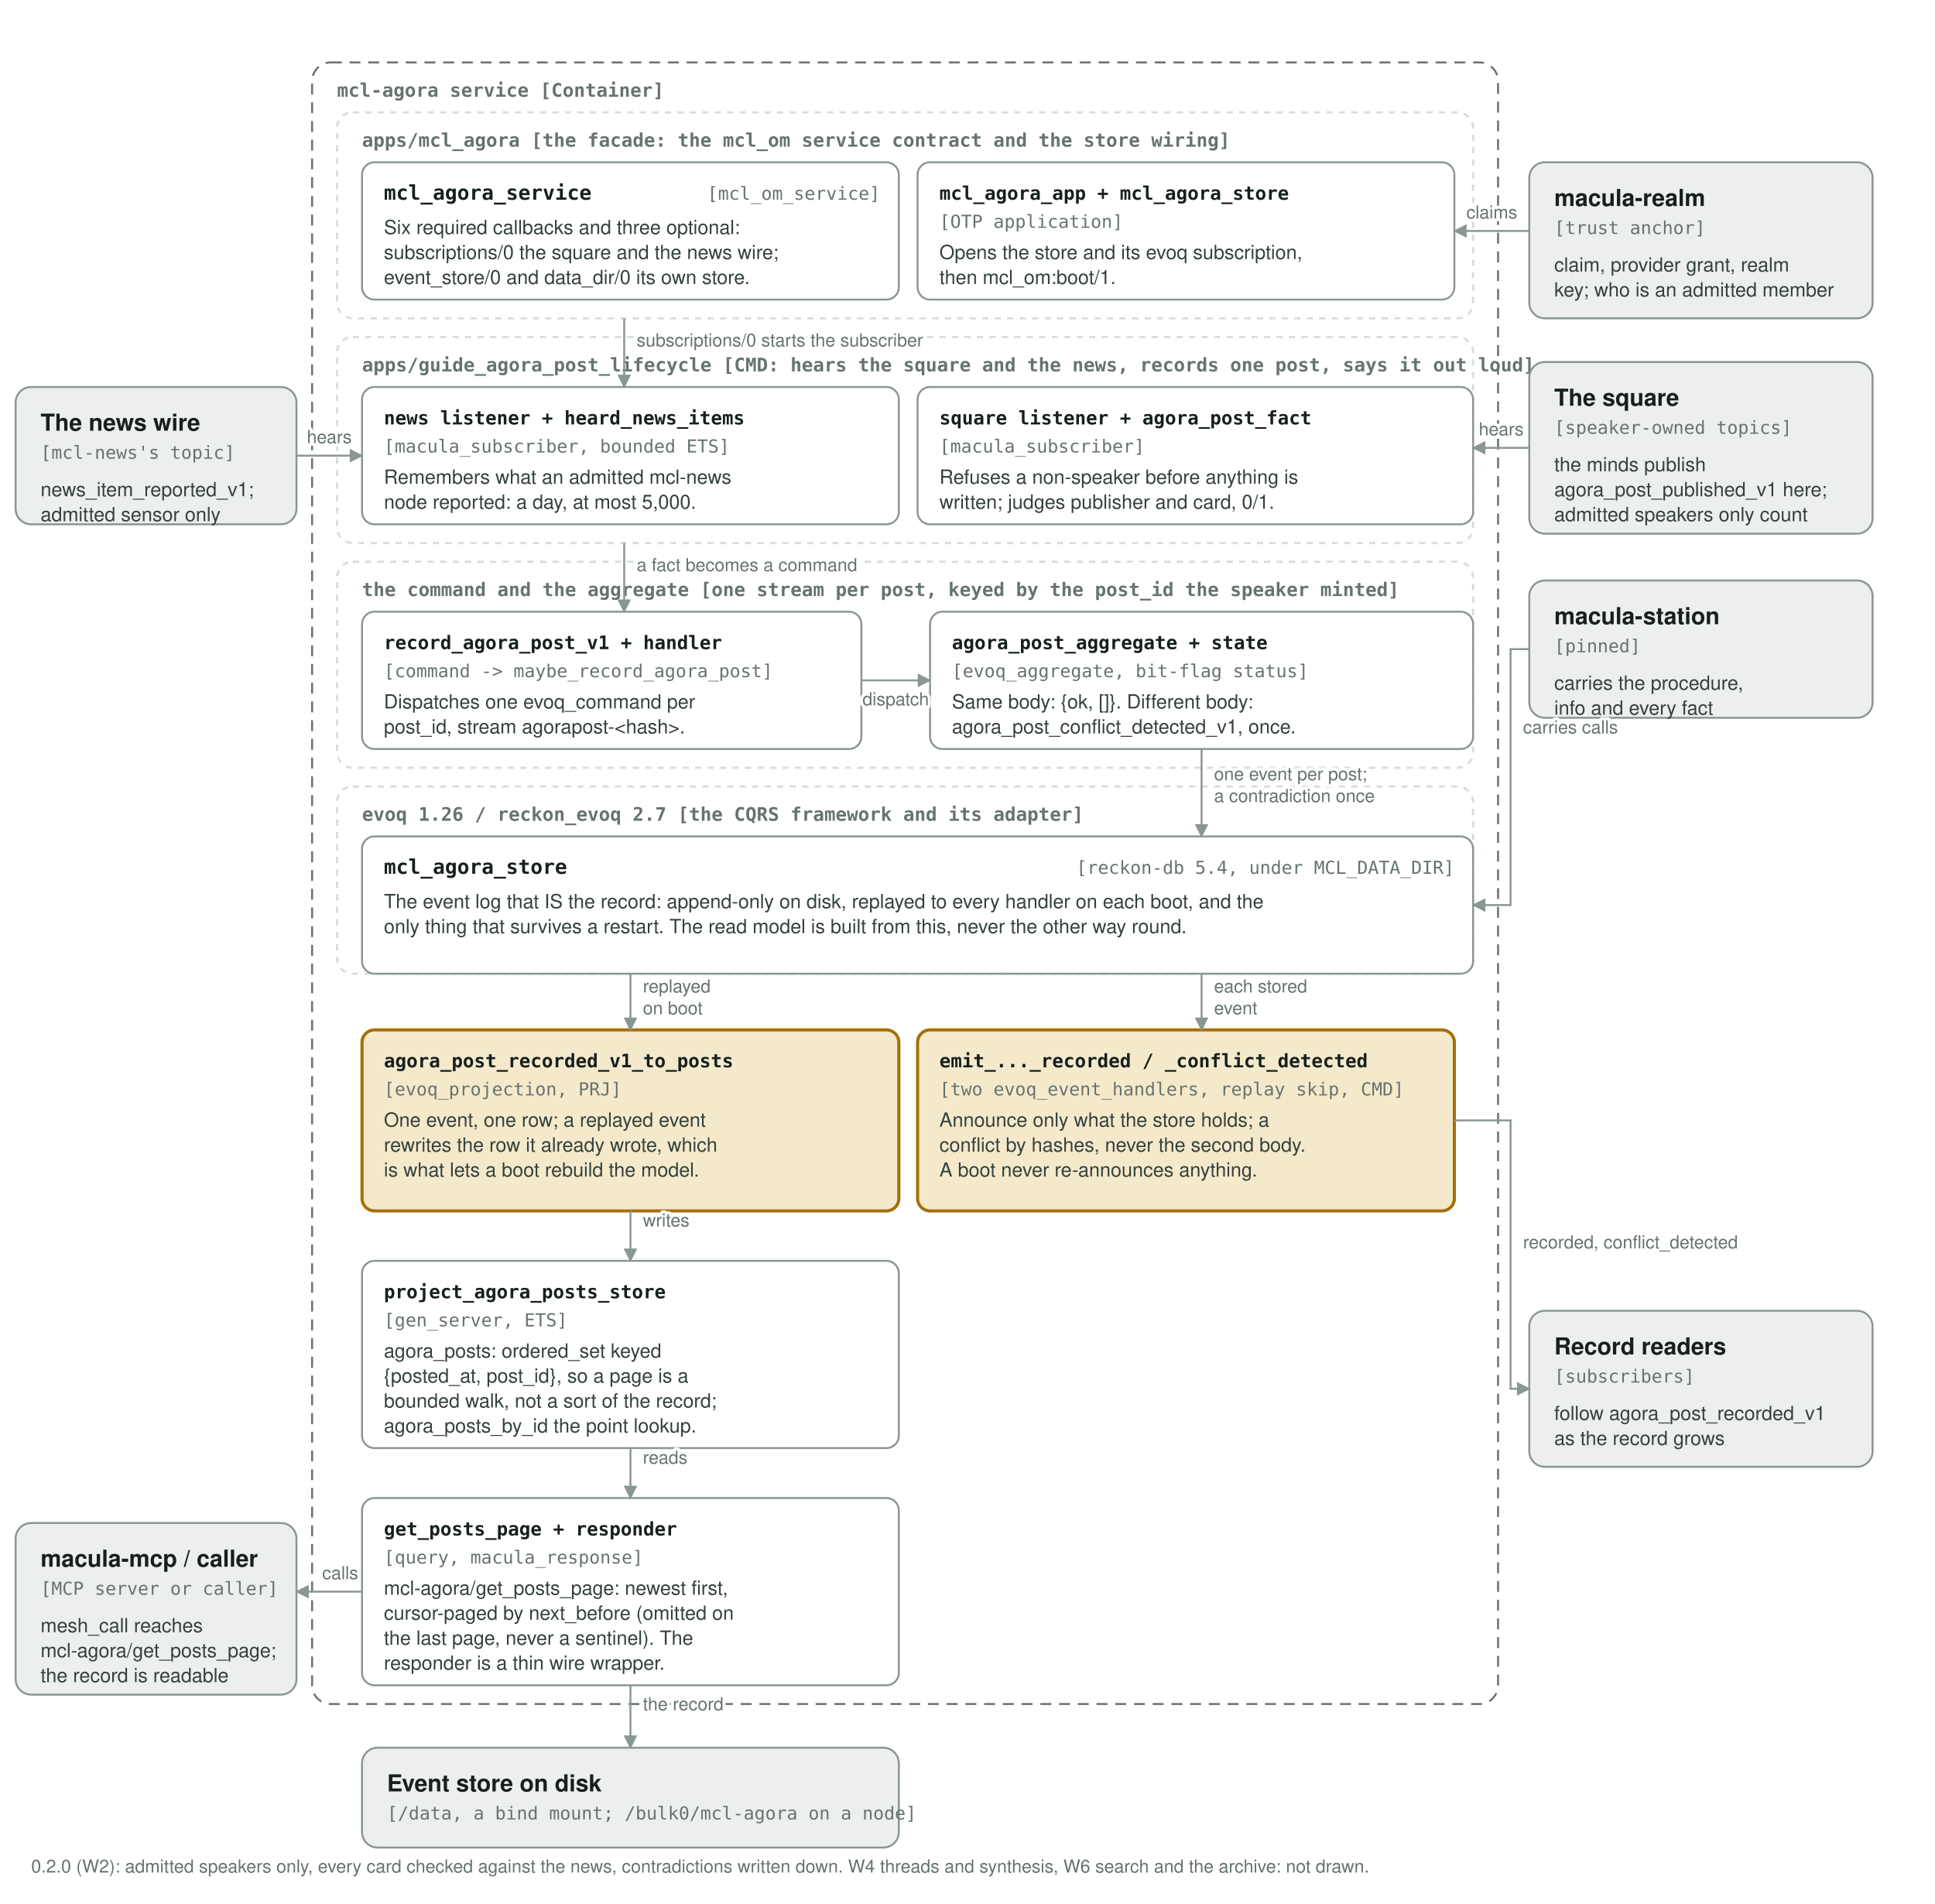
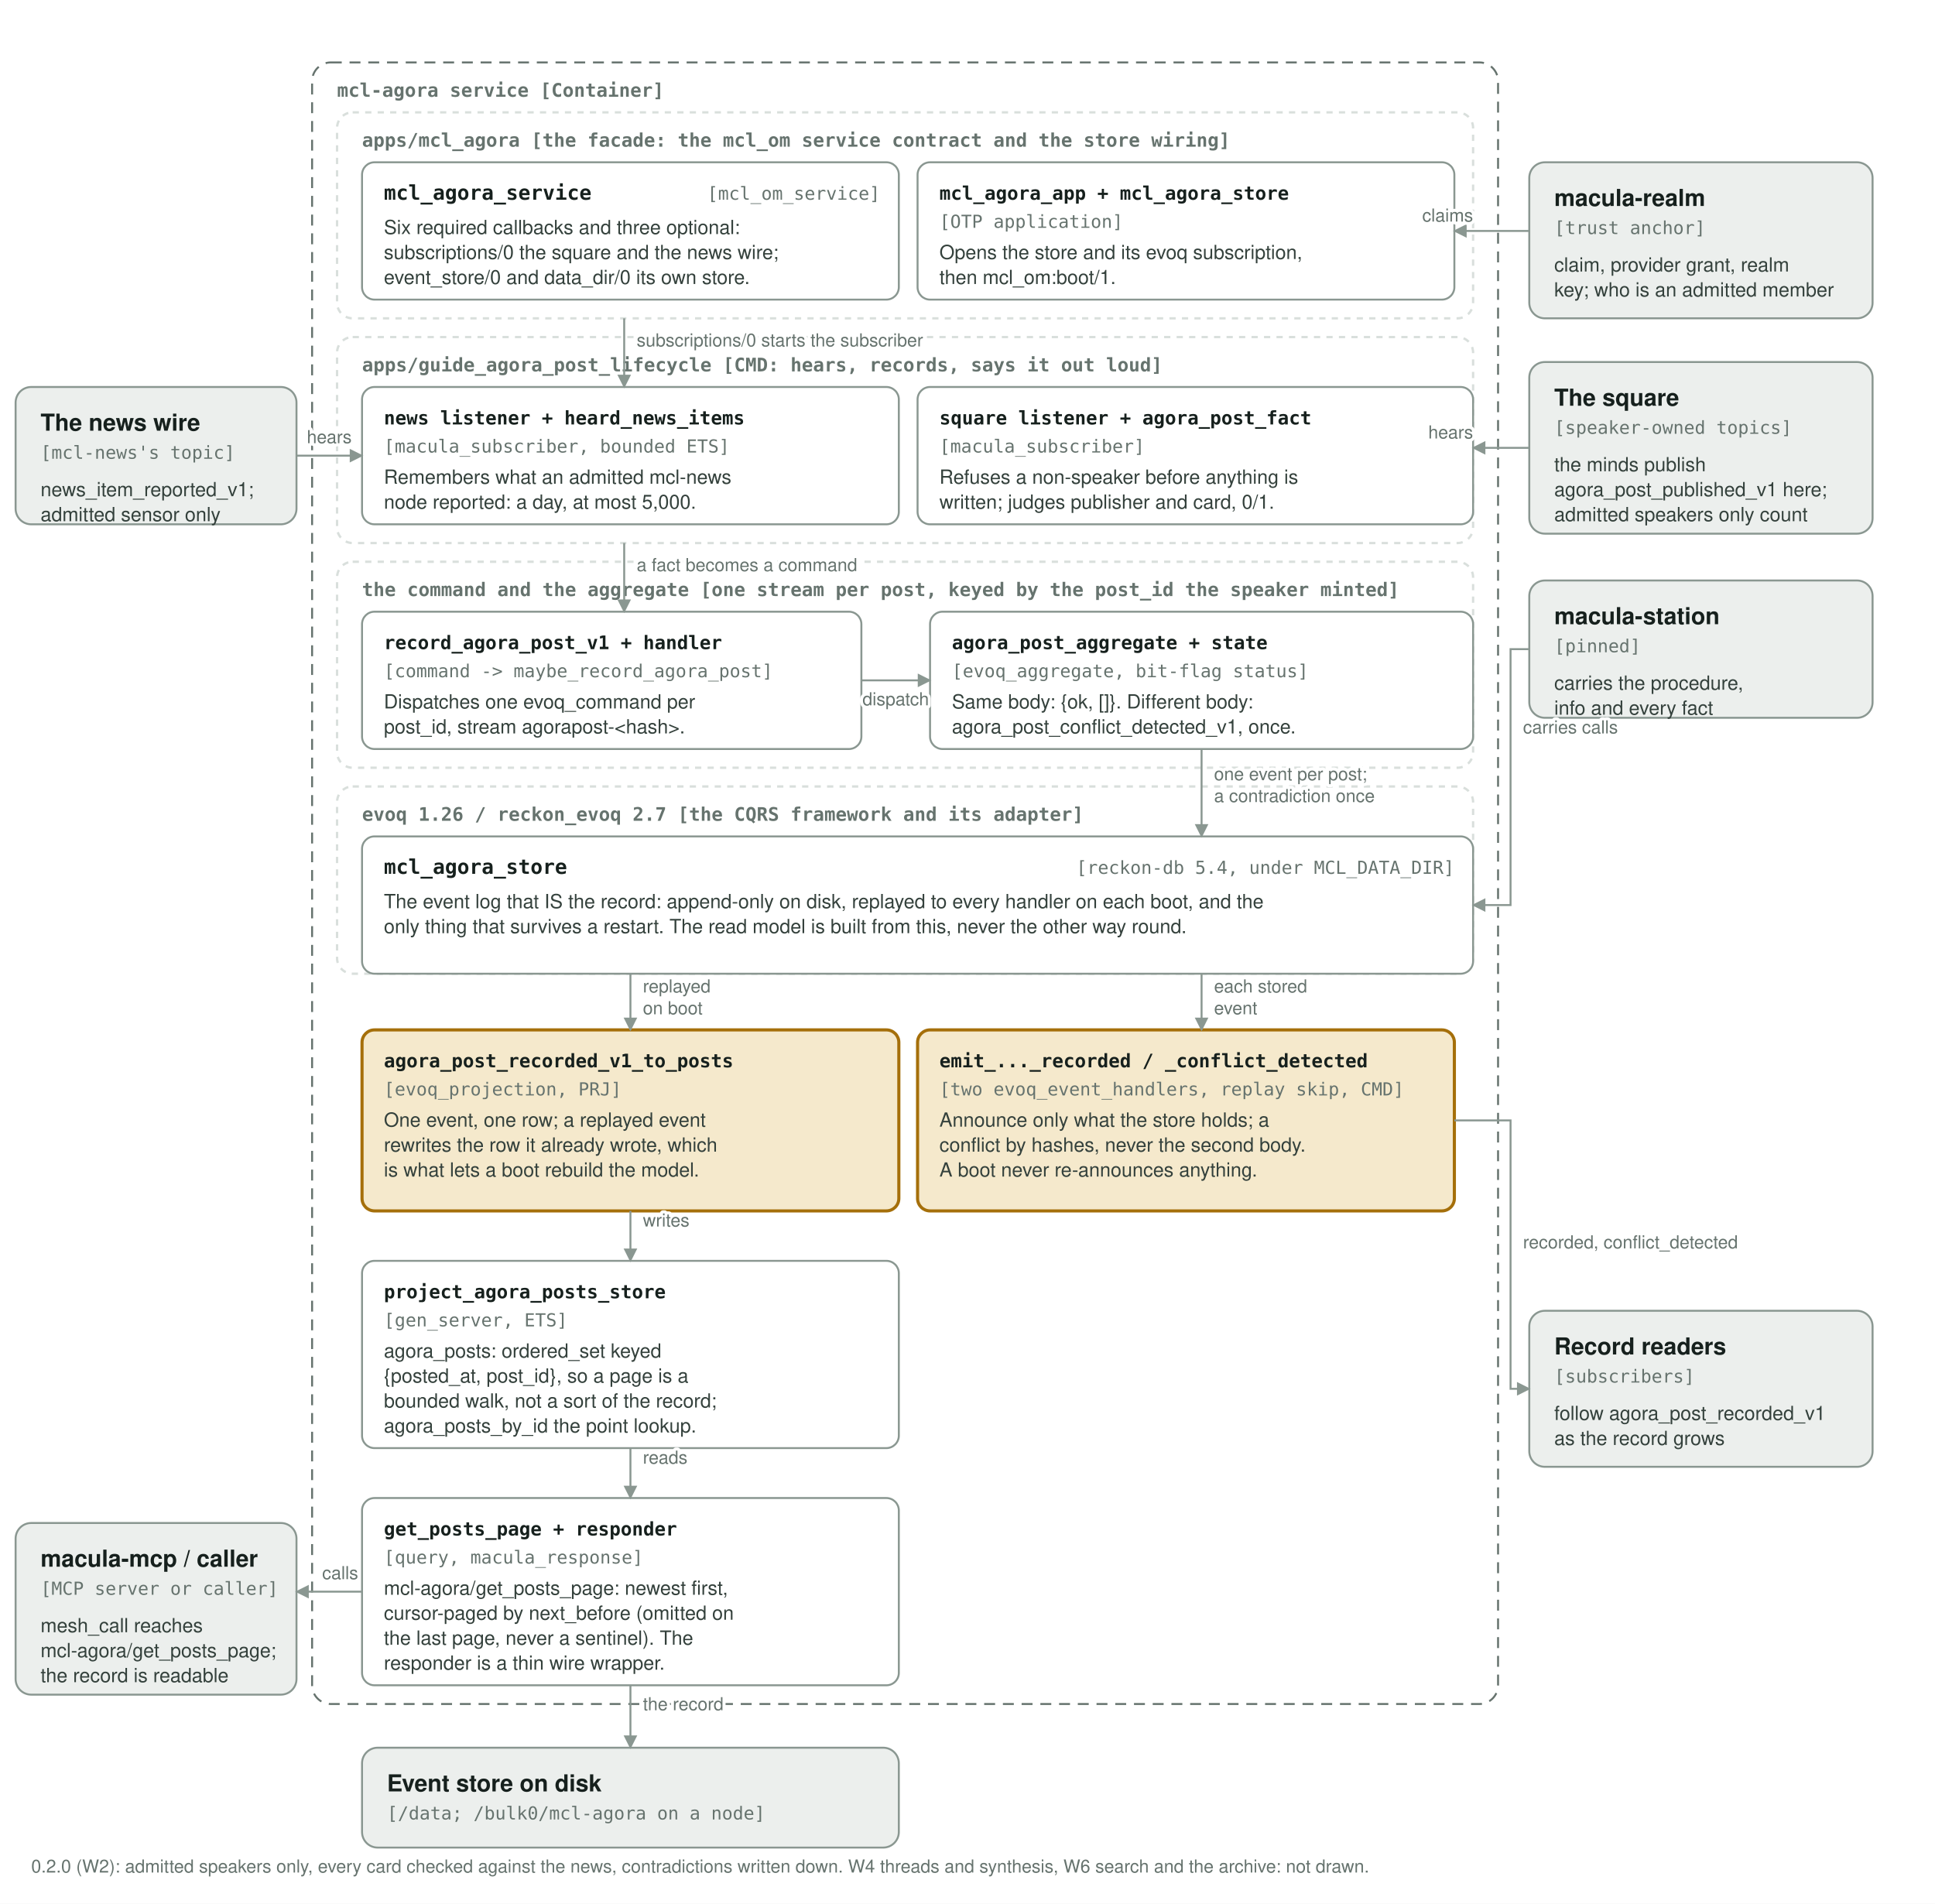
<svg xmlns="http://www.w3.org/2000/svg" viewBox="0 0 1240 1220" role="img" aria-label="mcl-agora components">
  <style>
.t-name { font-family: "Atkinson Hyperlegible", "Segoe UI", system-ui, -apple-system, Helvetica, Arial, sans-serif; font-size: 15px; font-weight: 700; }
.t-desc { font-family: "Atkinson Hyperlegible", "Segoe UI", system-ui, -apple-system, Helvetica, Arial, sans-serif; font-size: 12.5px; }
.t-rel { font-family: "Atkinson Hyperlegible", "Segoe UI", system-ui, -apple-system, Helvetica, Arial, sans-serif; font-size: 11.5px; paint-order: stroke; stroke-width: 4px; stroke-linejoin: round; }
.t-code { font-family: "JetBrains Mono", ui-monospace, Menlo, Consolas, monospace; font-size: 13px; font-weight: 600; }
.t-small { font-size: 12px; }
.t-type { font-family: "JetBrains Mono", ui-monospace, Menlo, Consolas, monospace; font-size: 11.5px; }
.t-bound { font-family: "JetBrains Mono", ui-monospace, Menlo, Consolas, monospace; font-size: 12px; font-weight: 600; }
.edge { fill: none; stroke-width: 1.25; }
.edge-later { fill: none; stroke-width: 1.25; stroke-dasharray: 5 4; }
.bg { fill: #FFFFFF; }
.b-sys { fill: #F5E9CC; stroke: #A56F0A; stroke-width: 2; }
.b-ext { fill: #ECEFED; stroke: #8A9791; stroke-width: 1.25; }
.b-per { fill: #E3EBF2; stroke: #3B5B7A; stroke-width: 1.25; }
.b-cmp { fill: #FFFFFF; stroke: #8A9791; stroke-width: 1.25; }
.b-later { fill: none; stroke: #8A9791; stroke-width: 1.25; stroke-dasharray: 5 4; }
.bound { fill: none; stroke: #66736E; stroke-width: 1.25; stroke-dasharray: 7 5; }
.bound-in { fill: none; stroke: #D9DFDC; stroke-width: 1.5; stroke-dasharray: 4 4; }
.head { fill: #3B5B7A; }
.t-name { fill: #16201D; }
.t-code { fill: #16201D; }
.t-type { fill: #66736E; }
.t-desc { fill: #34413C; }
.t-bound { fill: #66736E; }
.t-rel { fill: #66736E; stroke: #FFFFFF; }
.edge, .edge-later { stroke: #8A9791; }
.arrowhead { fill: #8A9791; }
@media (prefers-color-scheme: dark) {
.bg { fill: #171F1C; }
.b-sys { fill: #3A2E13; stroke: #E3AA3C; stroke-width: 2; }
.b-ext { fill: #1C2421; stroke: #7D8B85; stroke-width: 1.25; }
.b-per { fill: #1D2A36; stroke: #8EB4D8; stroke-width: 1.25; }
.b-cmp { fill: #171F1C; stroke: #7D8B85; stroke-width: 1.25; }
.b-later { fill: none; stroke: #7D8B85; stroke-width: 1.25; stroke-dasharray: 5 4; }
.bound { fill: none; stroke: #93A09A; stroke-width: 1.25; stroke-dasharray: 7 5; }
.bound-in { fill: none; stroke: #2A3431; stroke-width: 1.5; stroke-dasharray: 4 4; }
.head { fill: #8EB4D8; }
.t-name { fill: #E6ECE9; }
.t-code { fill: #E6ECE9; }
.t-type { fill: #93A09A; }
.t-desc { fill: #C3CDC8; }
.t-bound { fill: #93A09A; }
.t-rel { fill: #93A09A; stroke: #171F1C; }
.edge, .edge-later { stroke: #7D8B85; }
.arrowhead { fill: #7D8B85; }
}
</style>
  <defs>
    <marker id="a" viewBox="0 0 10 10" refX="9" refY="5" markerWidth="7" markerHeight="7" orient="auto-start-reverse">
      <path class="arrowhead" d="M0 0L10 5L0 10z" />
    </marker>
  </defs>
  <rect class="bg" x="0" y="0" width="1240" height="1220" />
  <rect class="bound" x="200" y="40" width="760" height="1052" rx="12" />
  <text class="t-bound" x="216" y="62">mcl-agora service [Container]</text>
  <rect class="bound-in" x="216" y="72" width="728" height="132" rx="10" />
  <text class="t-bound" x="232" y="94">apps/mcl_agora [the facade: the mcl_om service contract and the store wiring]</text>
  <rect class="b-cmp" x="232" y="104" width="344" height="88" rx="8" />
  <text class="t-code" x="246" y="128">mcl_agora_service</text>
  <text class="t-type" x="564" y="128" text-anchor="end">[mcl_om_service]</text>
  <text class="t-desc" x="246" y="150">Six required callbacks and three optional:</text>
  <text class="t-desc" x="246" y="166">subscriptions/0 the square and the news wire;</text>
  <text class="t-desc" x="246" y="182">event_store/0 and data_dir/0 its own store.</text>
  <rect class="b-cmp" x="588" y="104" width="344" height="88" rx="8" />
  <text class="t-code t-small" x="602" y="128">mcl_agora_app + mcl_agora_store</text>
  <text class="t-type" x="602" y="146">[OTP application]</text>
  <text class="t-desc" x="602" y="166">Opens the store and its evoq subscription,</text>
  <text class="t-desc" x="602" y="182">then mcl_om:boot/1.</text>
  <rect class="bound-in" x="216" y="216" width="728" height="132" rx="10" />
-   <text class="t-bound" x="232" y="238">apps/guide_agora_post_lifecycle [CMD: hears the square and the news, records one post, says it out loud]</text>
+   <text class="t-bound" x="232" y="238">apps/guide_agora_post_lifecycle [CMD: hears, records, says it out loud]</text>
  <rect class="b-cmp" x="232" y="248" width="344" height="88" rx="8" />
  <text class="t-code t-small" x="246" y="272">news listener + heard_news_items</text>
  <text class="t-type" x="246" y="290">[macula_subscriber, bounded ETS]</text>
  <text class="t-desc" x="246" y="310">Remembers what an admitted mcl-news</text>
  <text class="t-desc" x="246" y="326">node reported: a day, at most 5,000.</text>
  <rect class="b-cmp" x="588" y="248" width="356" height="88" rx="8" />
  <text class="t-code t-small" x="602" y="272">square listener + agora_post_fact</text>
  <text class="t-type" x="602" y="290">[macula_subscriber]</text>
  <text class="t-desc" x="602" y="310">Refuses a non-speaker before anything is</text>
  <text class="t-desc" x="602" y="326">written; judges publisher and card, 0/1.</text>
  <rect class="bound-in" x="216" y="360" width="728" height="132" rx="10" />
  <text class="t-bound" x="232" y="382">the command and the aggregate [one stream per post, keyed by the post_id the speaker minted]</text>
  <rect class="b-cmp" x="232" y="392" width="320" height="88" rx="8" />
  <text class="t-code t-small" x="246" y="416">record_agora_post_v1 + handler</text>
  <text class="t-type" x="246" y="434">[command -&gt; maybe_record_agora_post]</text>
  <text class="t-desc" x="246" y="454">Dispatches one evoq_command per</text>
  <text class="t-desc" x="246" y="470">post_id, stream agorapost-&lt;hash&gt;.</text>
  <rect class="b-cmp" x="596" y="392" width="348" height="88" rx="8" />
  <text class="t-code t-small" x="610" y="416">agora_post_aggregate + state</text>
  <text class="t-type" x="610" y="434">[evoq_aggregate, bit-flag status]</text>
  <text class="t-desc" x="610" y="454">Same body: {ok, []}. Different body:</text>
  <text class="t-desc" x="610" y="470">agora_post_conflict_detected_v1, once.</text>
  <rect class="bound-in" x="216" y="504" width="728" height="120" rx="10" />
  <text class="t-bound" x="232" y="526">evoq 1.26 / reckon_evoq 2.7 [the CQRS framework and its adapter]</text>
  <rect class="b-cmp" x="232" y="536" width="712" height="88" rx="8" />
  <text class="t-code" x="246" y="560">mcl_agora_store</text>
  <text class="t-type" x="932" y="560" text-anchor="end">[reckon-db 5.4, under MCL_DATA_DIR]</text>
  <text class="t-desc" x="246" y="582">The event log that IS the record: append-only on disk, replayed to every handler on each boot, and the</text>
  <text class="t-desc" x="246" y="598">only thing that survives a restart. The read model is built from this, never the other way round.</text>
  <rect class="b-sys" x="232" y="660" width="344" height="116" rx="8" />
  <text class="t-code t-small" x="246" y="684">agora_post_recorded_v1_to_posts</text>
  <text class="t-type" x="246" y="702">[evoq_projection, PRJ]</text>
  <text class="t-desc" x="246" y="722">One event, one row; a replayed event</text>
  <text class="t-desc" x="246" y="738">rewrites the row it already wrote, which</text>
  <text class="t-desc" x="246" y="754">is what lets a boot rebuild the model.</text>
  <rect class="b-sys" x="588" y="660" width="344" height="116" rx="8" />
  <text class="t-code t-small" x="602" y="684">emit_..._recorded / _conflict_detected</text>
  <text class="t-type" x="602" y="702">[two evoq_event_handlers, replay skip, CMD]</text>
  <text class="t-desc" x="602" y="722">Announce only what the store holds; a</text>
  <text class="t-desc" x="602" y="738">conflict by hashes, never the second body.</text>
  <text class="t-desc" x="602" y="754">A boot never re-announces anything.</text>
  <rect class="b-cmp" x="232" y="808" width="344" height="120" rx="8" />
  <text class="t-code t-small" x="246" y="832">project_agora_posts_store</text>
  <text class="t-type" x="246" y="850">[gen_server, ETS]</text>
  <text class="t-desc" x="246" y="870">agora_posts: ordered_set keyed</text>
  <text class="t-desc" x="246" y="886">{posted_at, post_id}, so a page is a</text>
  <text class="t-desc" x="246" y="902">bounded walk, not a sort of the record;</text>
  <text class="t-desc" x="246" y="918">agora_posts_by_id the point lookup.</text>
  <rect class="b-cmp" x="232" y="960" width="344" height="120" rx="8" />
  <text class="t-code t-small" x="246" y="984">get_posts_page + responder</text>
  <text class="t-type" x="246" y="1002">[query, macula_response]</text>
  <text class="t-desc" x="246" y="1022">mcl-agora/get_posts_page: newest first,</text>
  <text class="t-desc" x="246" y="1038">cursor-paged by next_before (omitted on</text>
  <text class="t-desc" x="246" y="1054">the last page, never a sentinel). The</text>
  <text class="t-desc" x="246" y="1070">responder is a thin wire wrapper.</text>
  <rect class="b-ext" x="10" y="976" width="180" height="110" rx="10" />
  <text class="t-name" x="26" y="1004">macula-mcp / caller</text>
  <text class="t-type" x="26" y="1022">[MCP server or caller]</text>
  <text class="t-desc" x="26" y="1046">mesh_call reaches</text>
  <text class="t-desc" x="26" y="1062">mcl-agora/get_posts_page;</text>
  <text class="t-desc" x="26" y="1078">the record is readable</text>
  <rect class="b-ext" x="980" y="104" width="220" height="100" rx="10" />
  <text class="t-name" x="996" y="132">macula-realm</text>
  <text class="t-type" x="996" y="150">[trust anchor]</text>
  <text class="t-desc" x="996" y="174">claim, provider grant, realm</text>
  <text class="t-desc" x="996" y="190">key; who is an admitted member</text>
  <rect class="b-ext" x="980" y="232" width="220" height="110" rx="10" />
  <text class="t-name" x="996" y="260">The square</text>
  <text class="t-type" x="996" y="278">[speaker-owned topics]</text>
  <text class="t-desc" x="996" y="302">the minds publish</text>
  <text class="t-desc" x="996" y="318">agora_post_published_v1 here;</text>
  <text class="t-desc" x="996" y="334">admitted speakers only count</text>
  <rect class="b-ext" x="10" y="248" width="180" height="88" rx="10" />
  <text class="t-name" x="26" y="276">The news wire</text>
  <text class="t-type" x="26" y="294">[mcl-news's topic]</text>
  <text class="t-desc" x="26" y="318">news_item_reported_v1;</text>
  <text class="t-desc" x="26" y="334">admitted sensor only</text>
  <rect class="b-ext" x="980" y="372" width="220" height="88" rx="10" />
  <text class="t-name" x="996" y="400">macula-station</text>
  <text class="t-type" x="996" y="418">[pinned]</text>
  <text class="t-desc" x="996" y="442">carries the procedure,</text>
  <text class="t-desc" x="996" y="458">info and every fact</text>
  <rect class="b-ext" x="980" y="840" width="220" height="100" rx="10" />
  <text class="t-name" x="996" y="868">Record readers</text>
  <text class="t-type" x="996" y="886">[subscribers]</text>
  <text class="t-desc" x="996" y="910">follow agora_post_recorded_v1</text>
  <text class="t-desc" x="996" y="926">as the record grows</text>
  <rect class="b-ext" x="232" y="1120" width="344" height="64" rx="10" />
  <text class="t-name" x="248" y="1148">Event store on disk</text>
-   <text class="t-type" x="248" y="1166">[/data, a bind mount; /bulk0/mcl-agora on a node]</text>
+   <text class="t-type" x="248" y="1166">[/data; /bulk0/mcl-agora on a node]</text>
  <path class="edge" d="M400 204V248" marker-end="url(#a)" />
  <text class="t-rel" x="408" y="222">subscriptions/0 starts the subscriber</text>
  <path class="edge" d="M400 348V392" marker-end="url(#a)" />
  <text class="t-rel" x="408" y="366">a fact becomes a command</text>
  <path class="edge" d="M552 436H596" marker-end="url(#a)" />
  <text class="t-rel" x="574" y="452" text-anchor="middle">dispatch</text>
  <path class="edge" d="M770 480V536" marker-end="url(#a)" />
  <text class="t-rel" x="778" y="500">one event per post;</text>
  <text class="t-rel" x="778" y="514">a contradiction once</text>
  <path class="edge" d="M404 624V660" marker-end="url(#a)" />
  <text class="t-rel" x="412" y="636">replayed</text>
  <text class="t-rel" x="412" y="650">on boot</text>
  <path class="edge" d="M770 624V660" marker-end="url(#a)" />
  <text class="t-rel" x="778" y="636">each stored</text>
  <text class="t-rel" x="778" y="650">event</text>
  <path class="edge" d="M404 776V808" marker-end="url(#a)" />
  <text class="t-rel" x="412" y="786">writes</text>
  <path class="edge" d="M404 928V960" marker-end="url(#a)" />
  <text class="t-rel" x="412" y="938">reads</text>
  <path class="edge" d="M932 718H968V890H980" marker-end="url(#a)" />
  <text class="t-rel" x="976" y="800">recorded, conflict_detected</text>
  <path class="edge" d="M980 287H944" marker-end="url(#a)" />
-   <text class="t-rel" x="962" y="279" text-anchor="middle">hears</text>
+   <text class="t-rel" x="944" y="281" text-anchor="end">hears</text>
  <path class="edge" d="M190 292H232" marker-end="url(#a)" />
  <text class="t-rel" x="211" y="284" text-anchor="middle">hears</text>
  <path class="edge" d="M980 148H932" marker-end="url(#a)" />
-   <text class="t-rel" x="956" y="140" text-anchor="middle">claims</text>
+   <text class="t-rel" x="944" y="142" text-anchor="end">claims</text>
  <path class="edge" d="M980 416H968V580H944" marker-end="url(#a)" />
  <text class="t-rel" x="976" y="470">carries calls</text>
  <path class="edge" d="M232 1020H190" marker-end="url(#a)" />
  <text class="t-rel" x="218" y="1012" text-anchor="middle">calls</text>
  <path class="edge" d="M404 1080V1120" marker-end="url(#a)" />
  <text class="t-rel" x="412" y="1096">the record</text>
  <text class="t-rel" x="20" y="1200">0.2.0 (W2): admitted speakers only, every card checked against the news, contradictions written down. W4 threads and synthesis, W6 search and the archive: not drawn.</text>
</svg>
